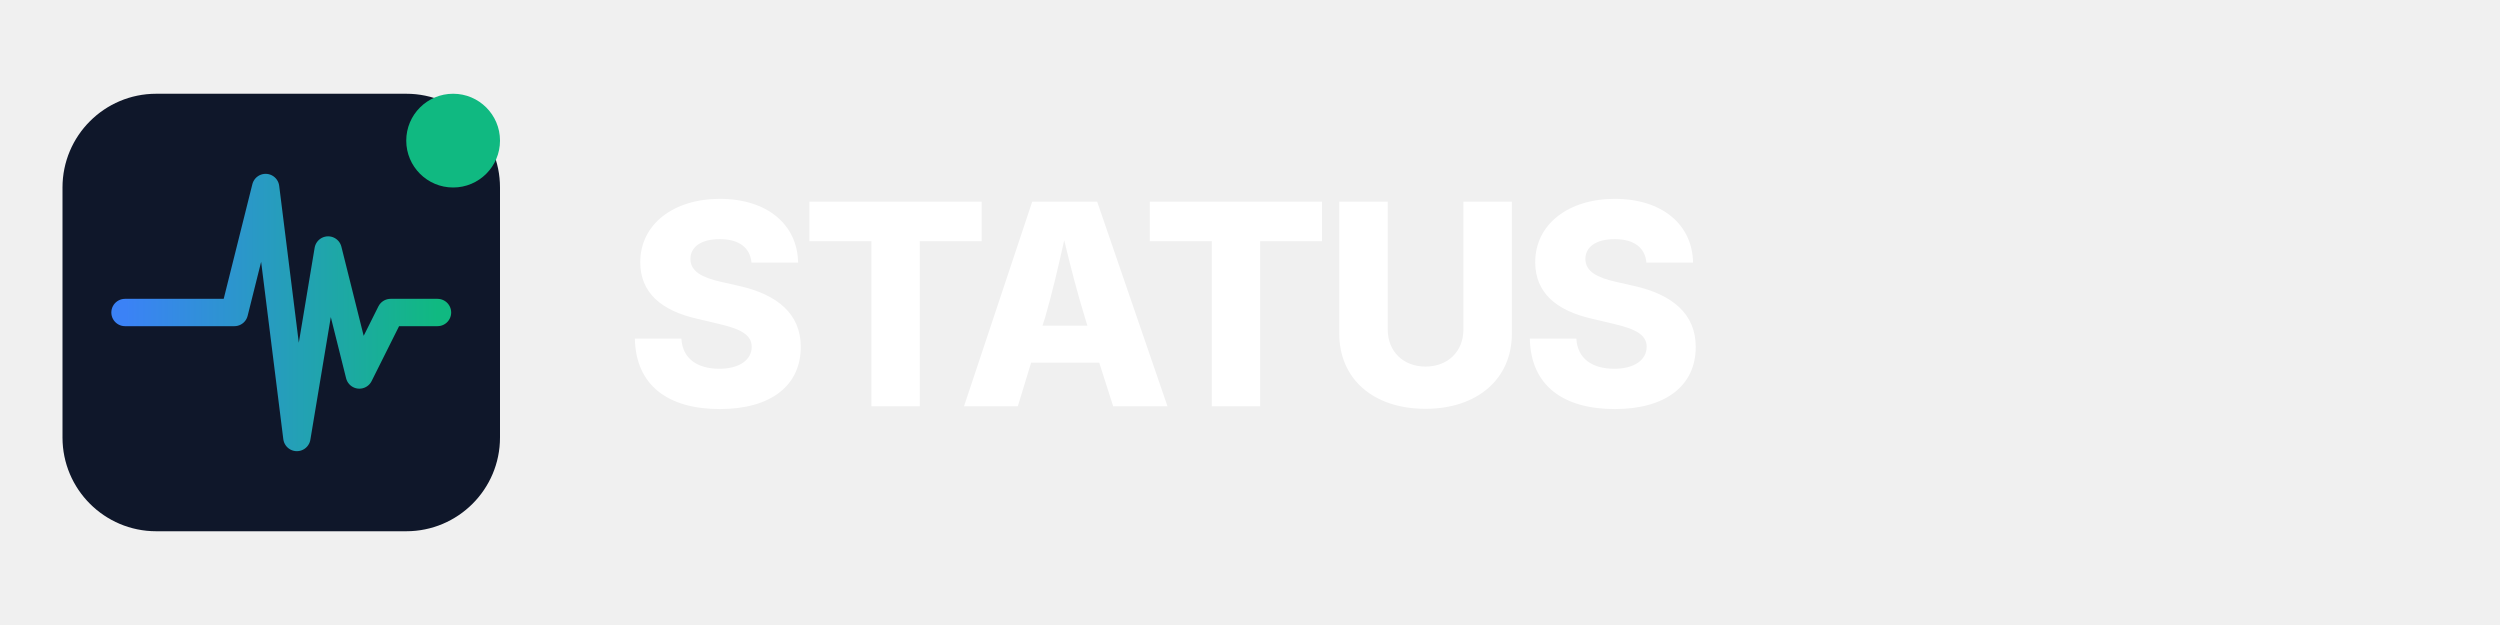
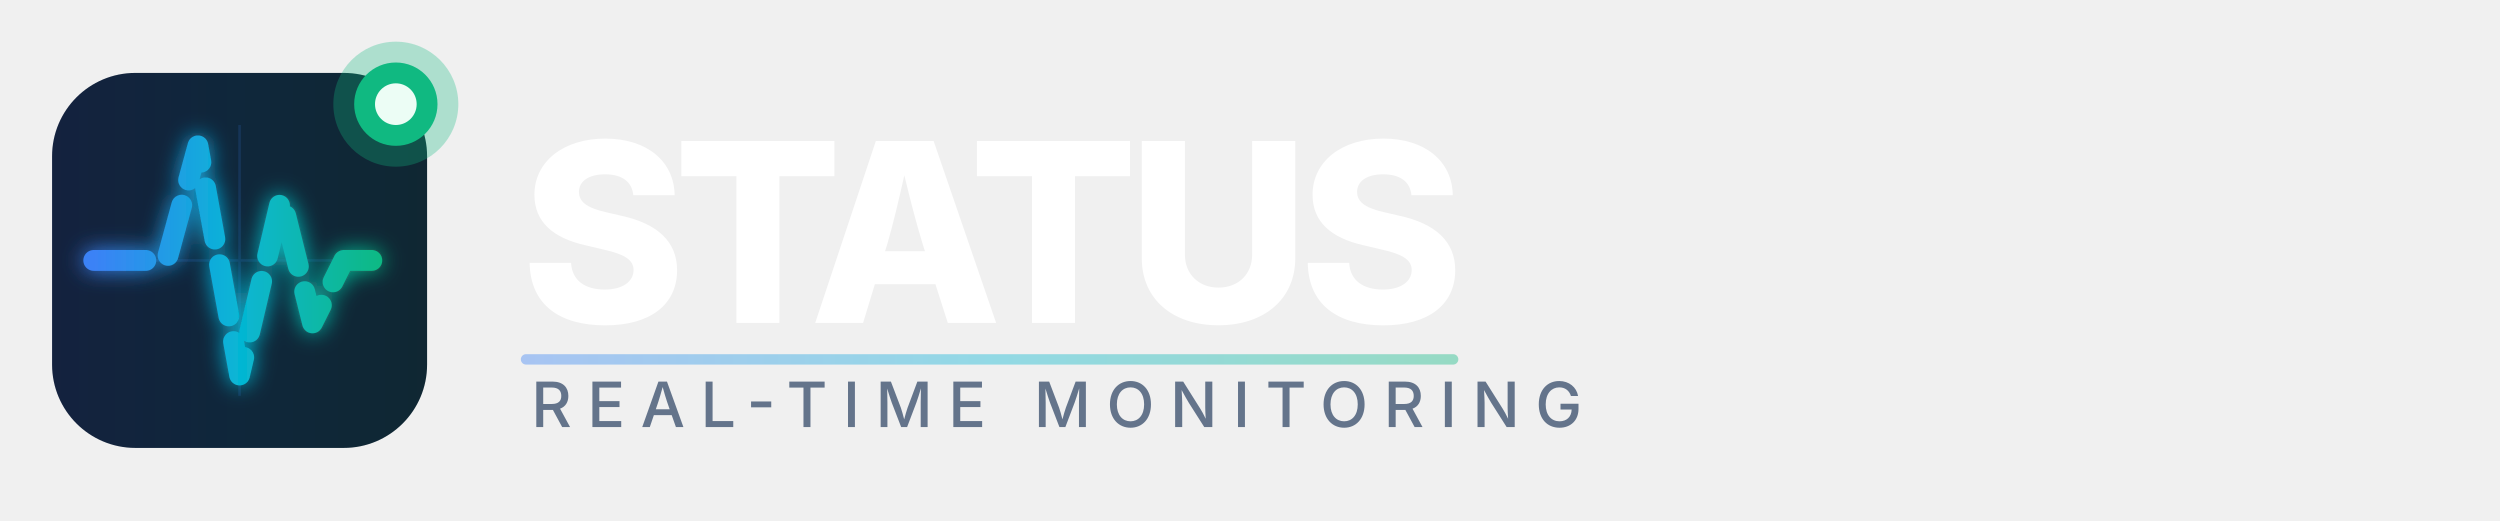
- <svg xmlns="http://www.w3.org/2000/svg" viewBox="0 0 320 80" fill="none">
+ <svg xmlns="http://www.w3.org/2000/svg" viewBox="0 0 480 100" fill="none">
  <defs>
-     <linearGradient id="grad" x1="0%" y1="0%" x2="100%" y2="0%">
+     <linearGradient id="pulseGrad" x1="0%" y1="0%" x2="100%" y2="0%">
      <stop offset="0%" stop-color="#3B82F6" />
+       <stop offset="50%" stop-color="#06B6D4" />
      <stop offset="100%" stop-color="#10B981" />
    </linearGradient>
+     <filter id="glow" x="-50%" y="-50%" width="200%" height="200%">
+       <feGaussianBlur stdDeviation="2" result="coloredBlur" />
+       <feMerge>
+         <feMergeNode in="coloredBlur" />
+         <feMergeNode in="SourceGraphic" />
+       </feMerge>
+     </filter>
+     <style>
+       @keyframes pulse {
+         0%, 100% { stroke-dashoffset: 0; }
+         50% { stroke-dashoffset: 20; }
+       }
+       @keyframes dotPulse {
+         0%, 100% { opacity: 1; r: 8; }
+         50% { opacity: 0.6; r: 10; }
+       }
+       @keyframes glowPulse {
+         0%, 100% { opacity: 0.3; }
+         50% { opacity: 0.6; }
+       }
+       .pulse-line {
+         animation: pulse 2s ease-in-out infinite;
+         stroke-dasharray: 10 5;
+       }
+       .status-dot {
+         animation: dotPulse 2s ease-in-out infinite;
+       }
+       .glow-ring {
+         animation: glowPulse 2s ease-in-out infinite;
+       }
+     </style>
  </defs>
-   <rect x="8" y="12" width="56" height="56" rx="12" fill="#0F172A" />
-   <path d="M16 40 H26 L30 40 L34 24 L38 56 L42 32 L46 48 L50 40 H56" stroke="url(#grad)" stroke-width="3.5" stroke-linecap="round" stroke-linejoin="round" fill="none" />
-   <circle cx="58" cy="18" r="6" fill="#10B981" />
-   <text x="80" y="52" font-family="system-ui, -apple-system, BlinkMacSystemFont, 'Segoe UI', sans-serif" font-size="36" font-weight="800" letter-spacing="-1" fill="white">STATUS</text>
+   <rect x="10" y="14" width="72" height="72" rx="16" fill="#0F172A" />
+   <rect x="10" y="14" width="72" height="72" rx="16" fill="url(#pulseGrad)" opacity="0.1" />
+   <g opacity="0.15" stroke="#3B82F6" stroke-width="0.5">
+     <line x1="20" y1="50" x2="72" y2="50" />
+     <line x1="46" y1="24" x2="46" y2="76" />
+   </g>
+   <path class="pulse-line" d="M18 50 H28 L32 50 L38 28 L46 72 L54 38 L60 62 L66 50 H74" stroke="url(#pulseGrad)" stroke-width="4" stroke-linecap="round" stroke-linejoin="round" fill="none" filter="url(#glow)" />
+   <circle class="glow-ring" cx="76" cy="20" r="12" fill="#10B981" opacity="0.3" />
+   <circle class="status-dot" cx="76" cy="20" r="8" fill="#10B981" />
+   <circle cx="76" cy="20" r="4" fill="#ECFDF5" />
+   <text x="100" y="62" font-family="system-ui, -apple-system, BlinkMacSystemFont, 'Segoe UI', sans-serif" font-size="48" font-weight="800" letter-spacing="-2" fill="white">STATUS</text>
+   <text x="102" y="82" font-family="system-ui, -apple-system, BlinkMacSystemFont, 'Segoe UI', sans-serif" font-size="12" font-weight="500" letter-spacing="3" fill="#64748B" text-transform="uppercase">REAL-TIME MONITORING</text>
+   <rect x="100" y="68" width="180" height="2" rx="1" fill="url(#pulseGrad)" opacity="0.4" />
</svg>
